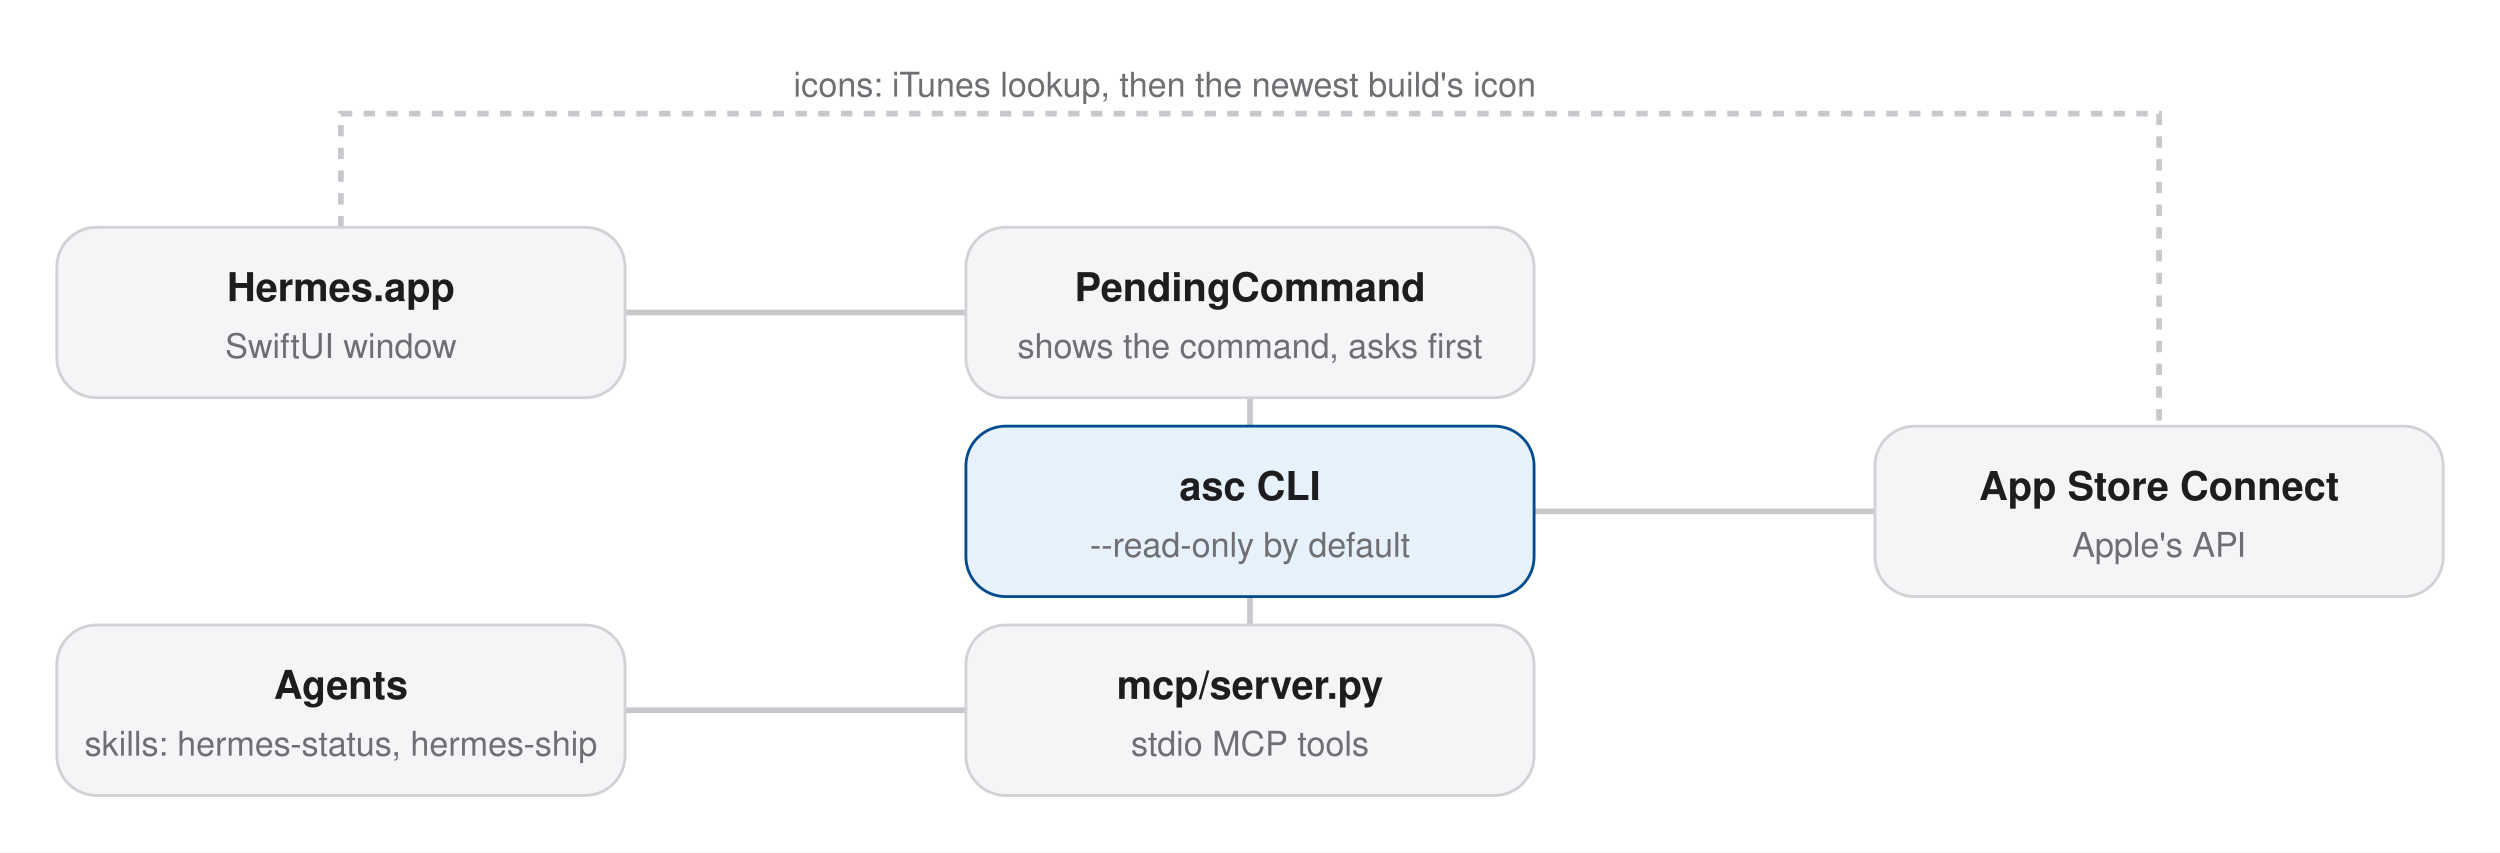
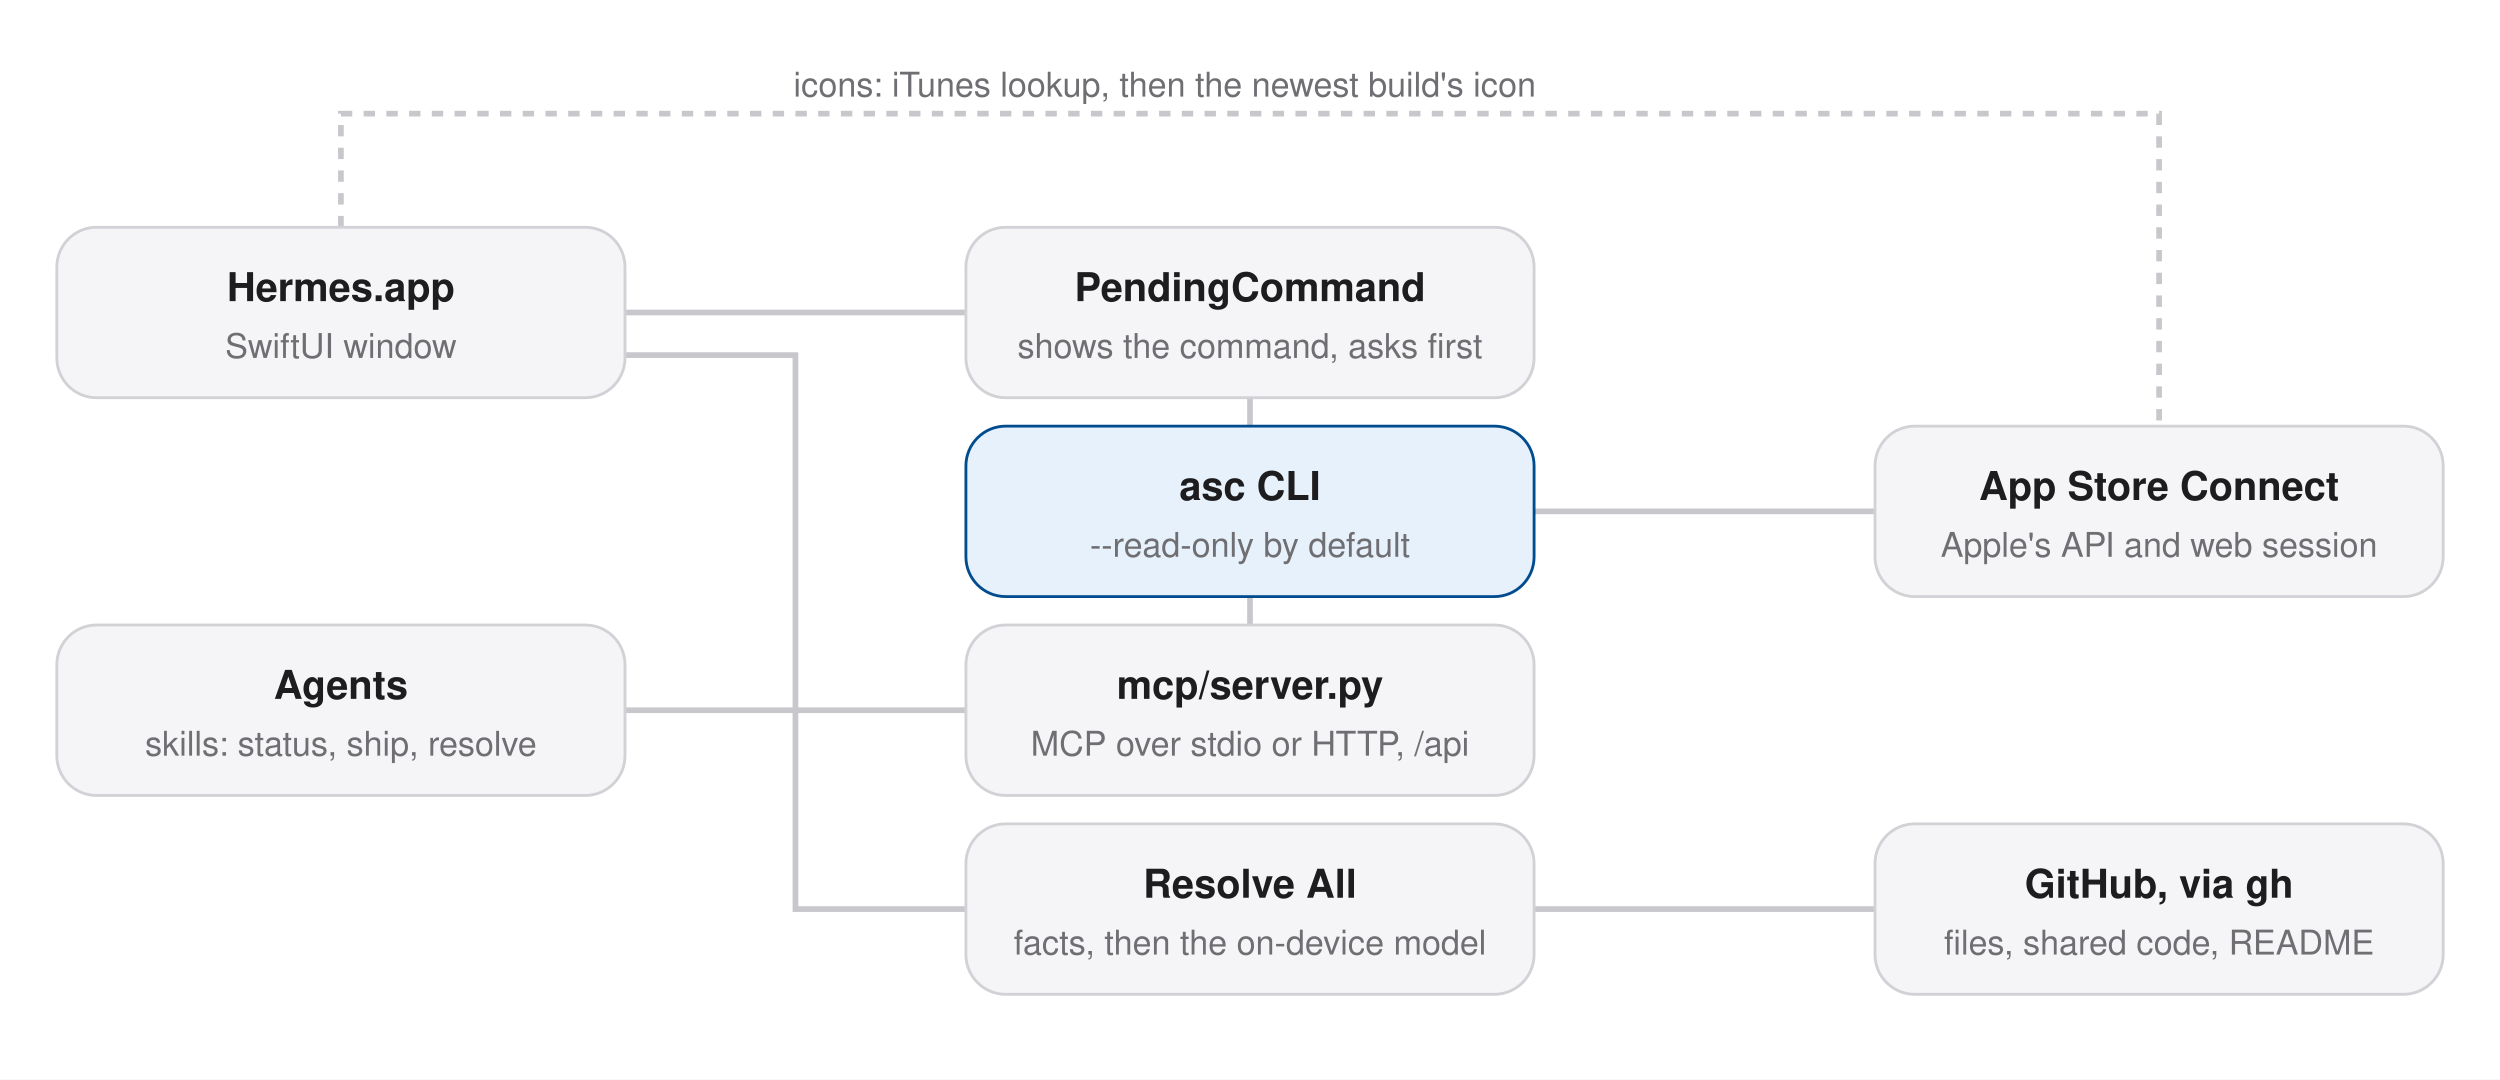
- <svg xmlns="http://www.w3.org/2000/svg" viewBox="0 0 880 300" font-family="-apple-system, Helvetica, sans-serif" font-size="14">
-   <rect width="880" height="300" fill="#fff" />
+ <svg xmlns="http://www.w3.org/2000/svg" viewBox="0 0 880 380" font-family="-apple-system, Helvetica, sans-serif" font-size="14">
+   <rect width="880" height="380" fill="#fff" />
  <g stroke="#c7c7cc" stroke-width="2" fill="none">
    <path d="M220 110H340" />
    <path d="M220 250H340" />
    <path d="M540 180H660" />
    <path d="M440 140V150" />
    <path d="M440 210V220" />
+     <path d="M220 125H280V320H340" />
+     <path d="M540 320H660" />
    <path d="M120 80V40H760V150" stroke-dasharray="4 4" />
  </g>
  <g fill="#f5f5f7" stroke="#d1d1d6">
    <rect x="20" y="80" width="200" height="60" rx="14" />
    <rect x="20" y="220" width="200" height="60" rx="14" />
    <rect x="340" y="80" width="200" height="60" rx="14" />
    <rect x="340" y="150" width="200" height="60" rx="14" fill="#e6f1fb" stroke="#004C8F" />
    <rect x="340" y="220" width="200" height="60" rx="14" />
+     <rect x="340" y="290" width="200" height="60" rx="14" />
    <rect x="660" y="150" width="200" height="60" rx="14" />
+     <rect x="660" y="290" width="200" height="60" rx="14" />
  </g>
  <g fill="#1d1d1f" text-anchor="middle">
    <text x="120" y="106" font-weight="600">Hermes.app</text>
    <text x="120" y="126" fill="#6e6e73" font-size="12">SwiftUI window</text>
    <text x="120" y="246" font-weight="600">Agents</text>
-     <text x="120" y="266" fill="#6e6e73" font-size="12">skills: hermes-status, hermes-ship</text>
+     <text x="120" y="266" fill="#6e6e73" font-size="12">skills: status, ship, resolve</text>
    <text x="440" y="106" font-weight="600">PendingCommand</text>
    <text x="440" y="126" fill="#6e6e73" font-size="12">shows the command, asks first</text>
    <text x="440" y="176" font-weight="600">asc CLI</text>
    <text x="440" y="196" fill="#6e6e73" font-size="12">--read-only by default</text>
    <text x="440" y="246" font-weight="600">mcp/server.py</text>
-     <text x="440" y="266" fill="#6e6e73" font-size="12">stdio MCP tools</text>
+     <text x="440" y="266" fill="#6e6e73" font-size="12">MCP over stdio or HTTP, /api</text>
+     <text x="440" y="316" font-weight="600">Resolve All</text>
+     <text x="440" y="336" fill="#6e6e73" font-size="12">facts, then the on-device model</text>
    <text x="760" y="176" font-weight="600">App Store Connect</text>
-     <text x="760" y="196" fill="#6e6e73" font-size="12">Apple's API</text>
+     <text x="760" y="196" fill="#6e6e73" font-size="12">Apple's API and web session</text>
+     <text x="760" y="316" font-weight="600">GitHub, via gh</text>
+     <text x="760" y="336" fill="#6e6e73" font-size="12">files, shared code, README</text>
    <text x="410" y="34" fill="#6e6e73" font-size="12">icons: iTunes lookup, then the newest build's icon</text>
  </g>
</svg>
